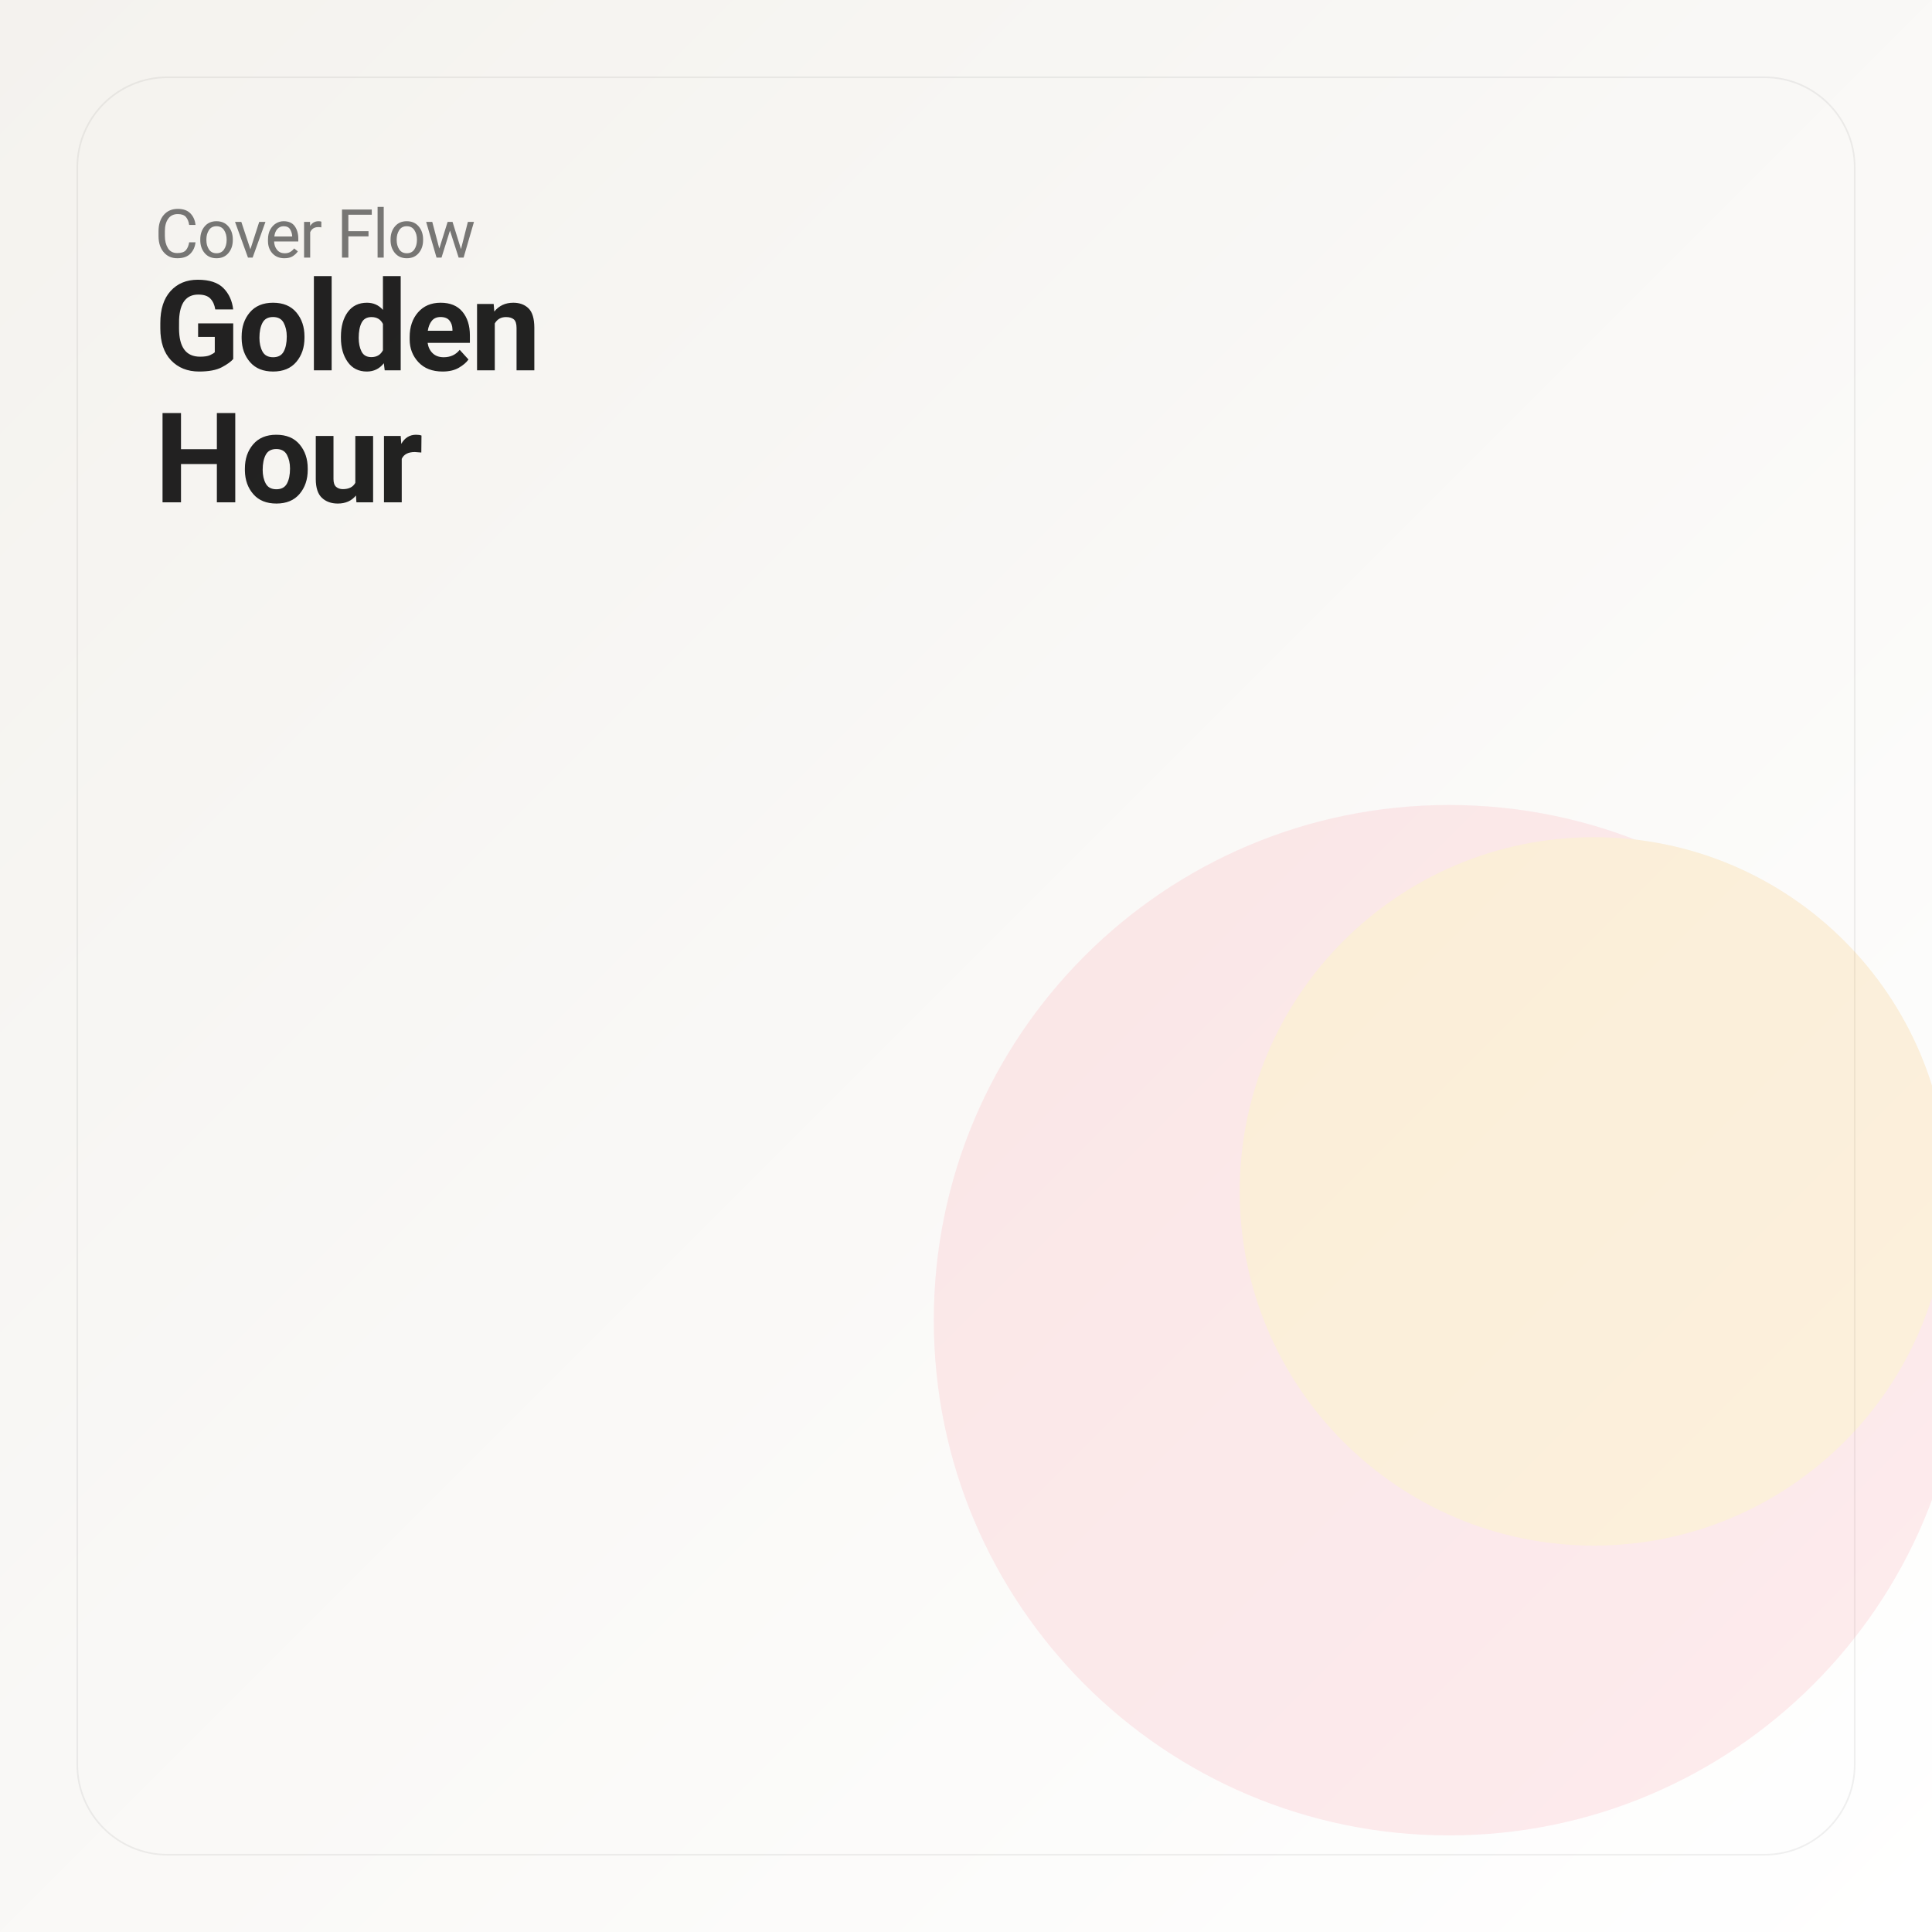
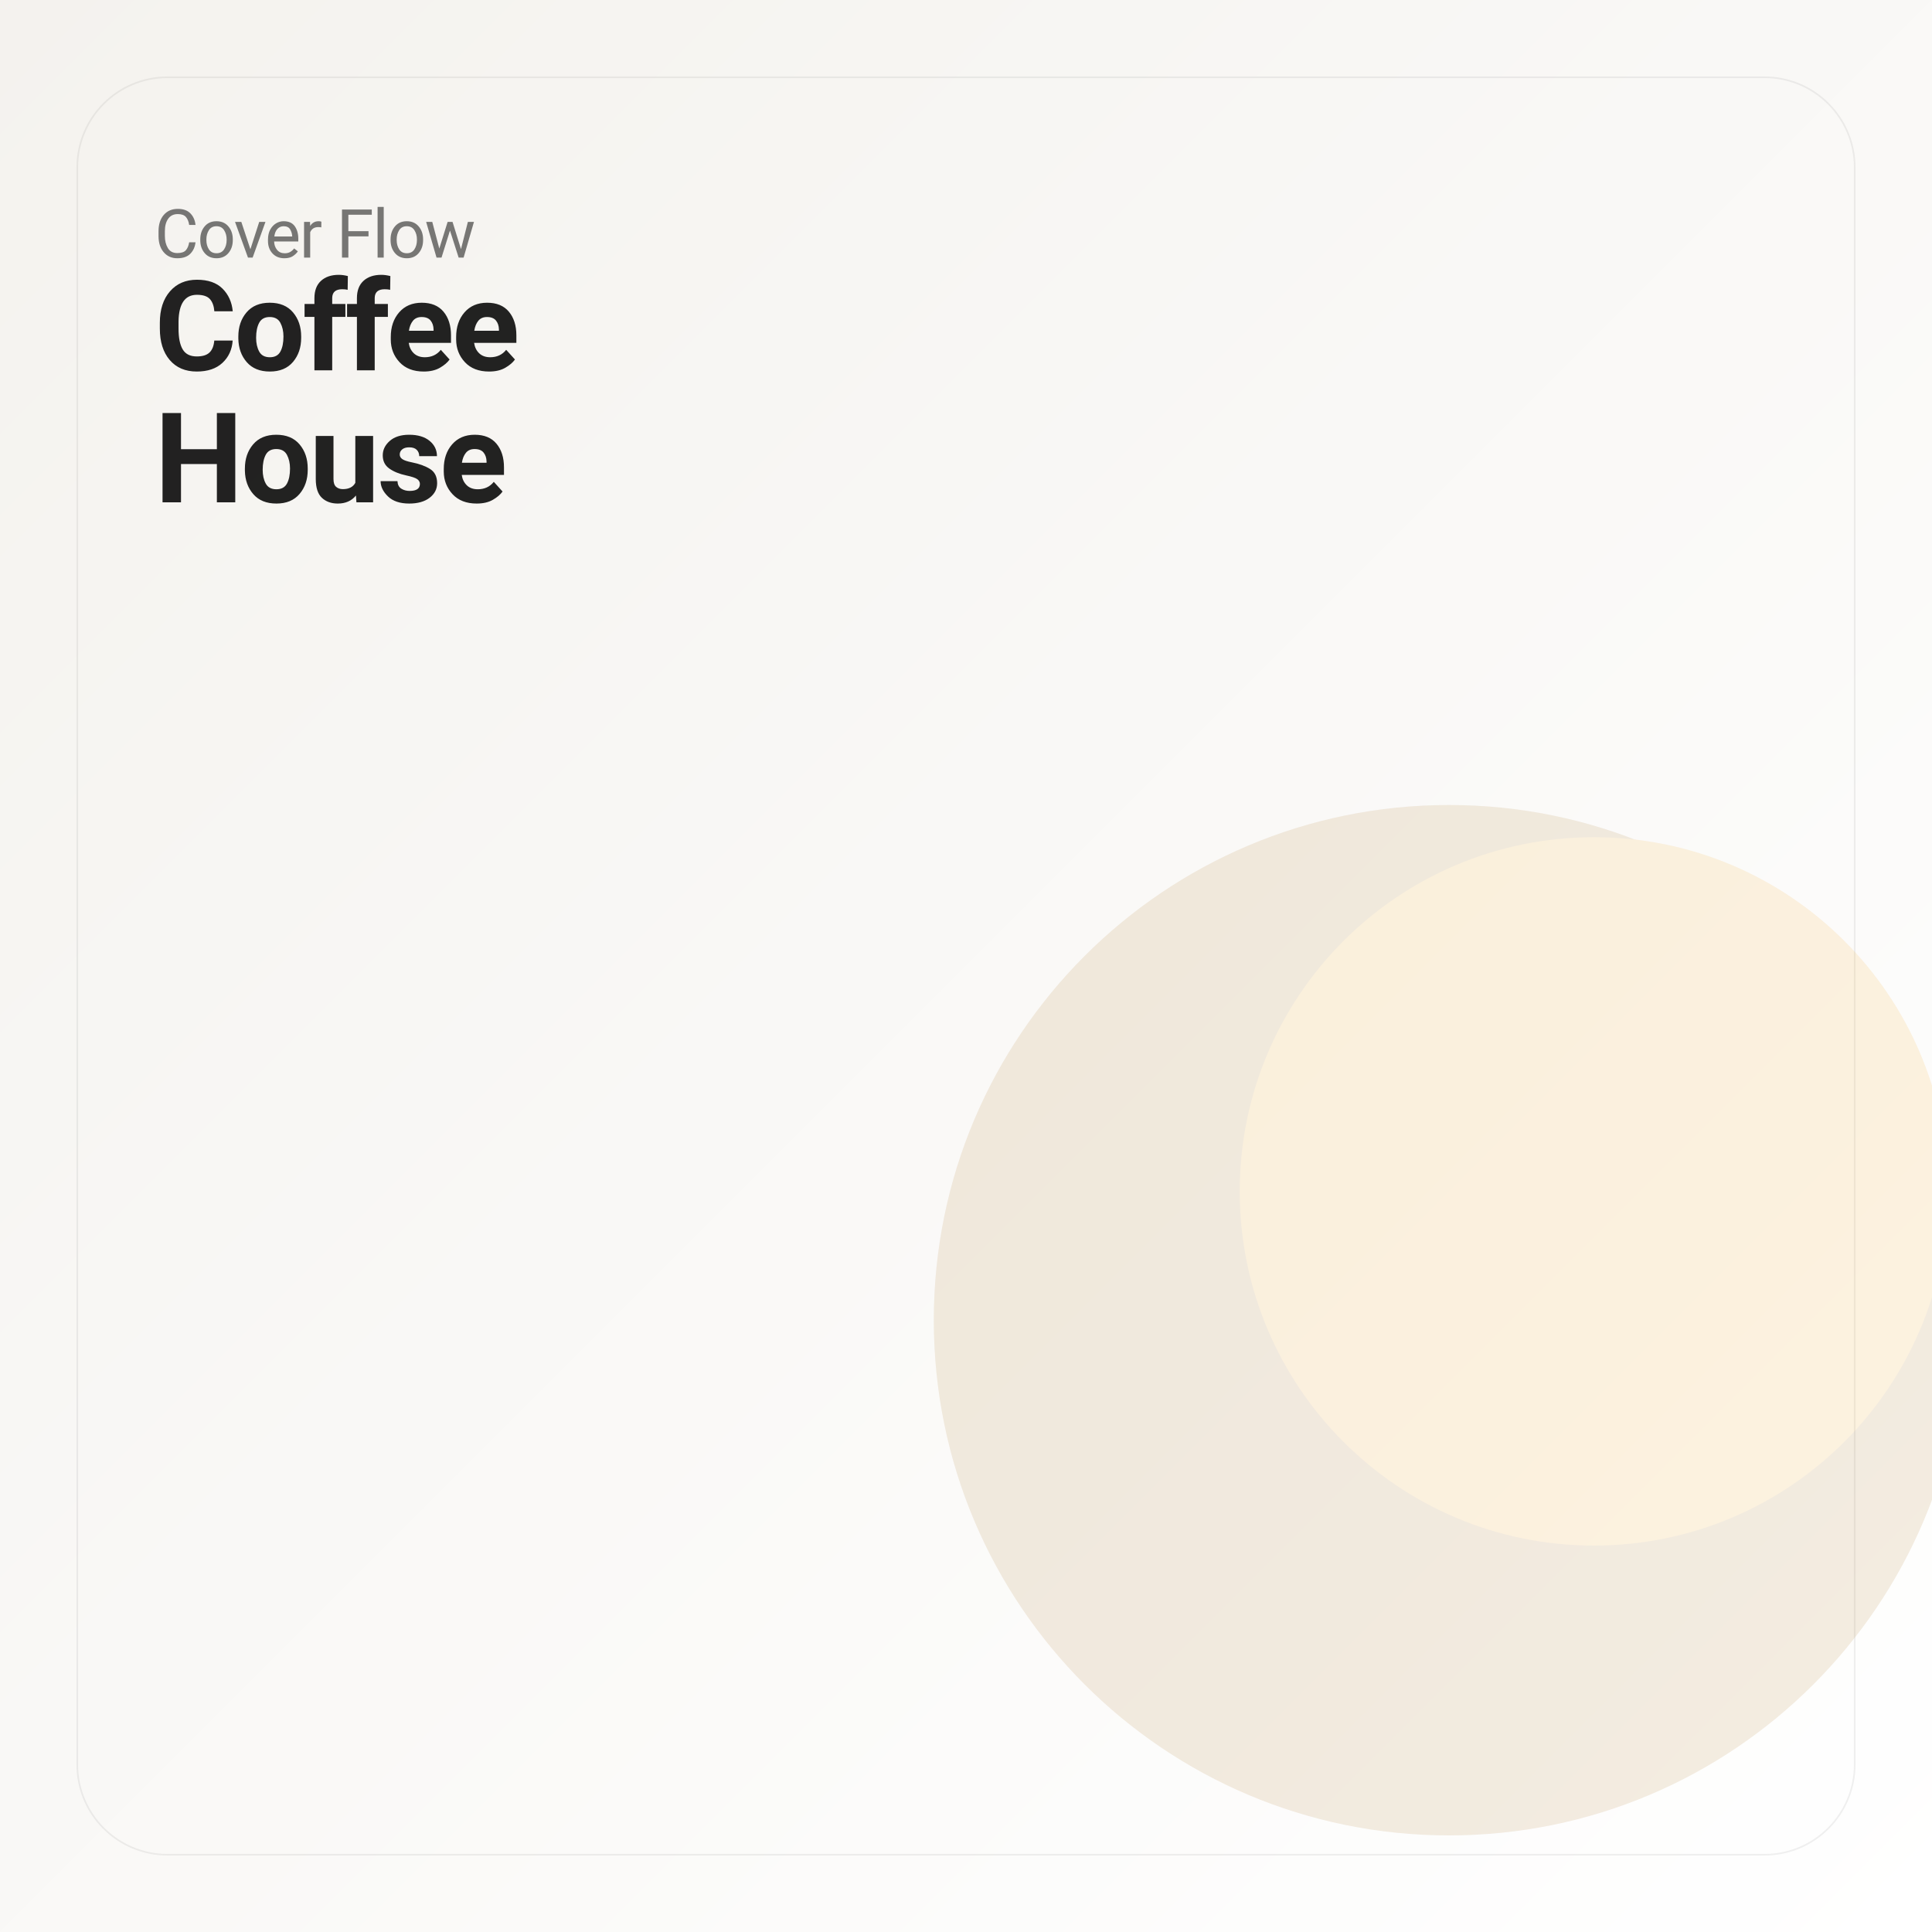
<svg xmlns="http://www.w3.org/2000/svg" width="1200" height="1200" viewBox="0 0 1200 1200">
  <defs>
    <linearGradient id="g" x1="0" y1="0" x2="1" y2="1">
      <stop offset="0" stop-color="#f4f2ee" />
      <stop offset="1" stop-color="#ffffff" />
    </linearGradient>
  </defs>
  <rect width="1200" height="1200" fill="url(#g)" />
  <rect x="48" y="48" width="1104" height="1104" rx="56" fill="none" stroke="rgba(0,0,0,0.06)" />
  <g fill="rgba(0,0,0,0.86)" font-family="-apple-system,BlinkMacSystemFont,Segoe UI,Roboto,Helvetica,Arial" letter-spacing="-0.02em">
    <text x="96" y="160" font-size="42" opacity="0.6">Cover Flow</text>
-     <text x="96" y="230" font-size="78" font-weight="600">Golden</text>
-     <text x="96" y="312" font-size="78" font-weight="600">Hour</text>
+     <text x="96" y="230" font-size="78" font-weight="600">Coffee</text>
+     <text x="96" y="312" font-size="78" font-weight="600">House</text>
  </g>
-   <g opacity="0.14">
-     <circle cx="900" cy="820" r="320" fill="#fb7185" />
+   <g opacity="0.12">
+     <circle cx="900" cy="820" r="320" fill="#a16207" />
    <circle cx="990" cy="740" r="220" fill="#f59e0b" />
  </g>
</svg>
